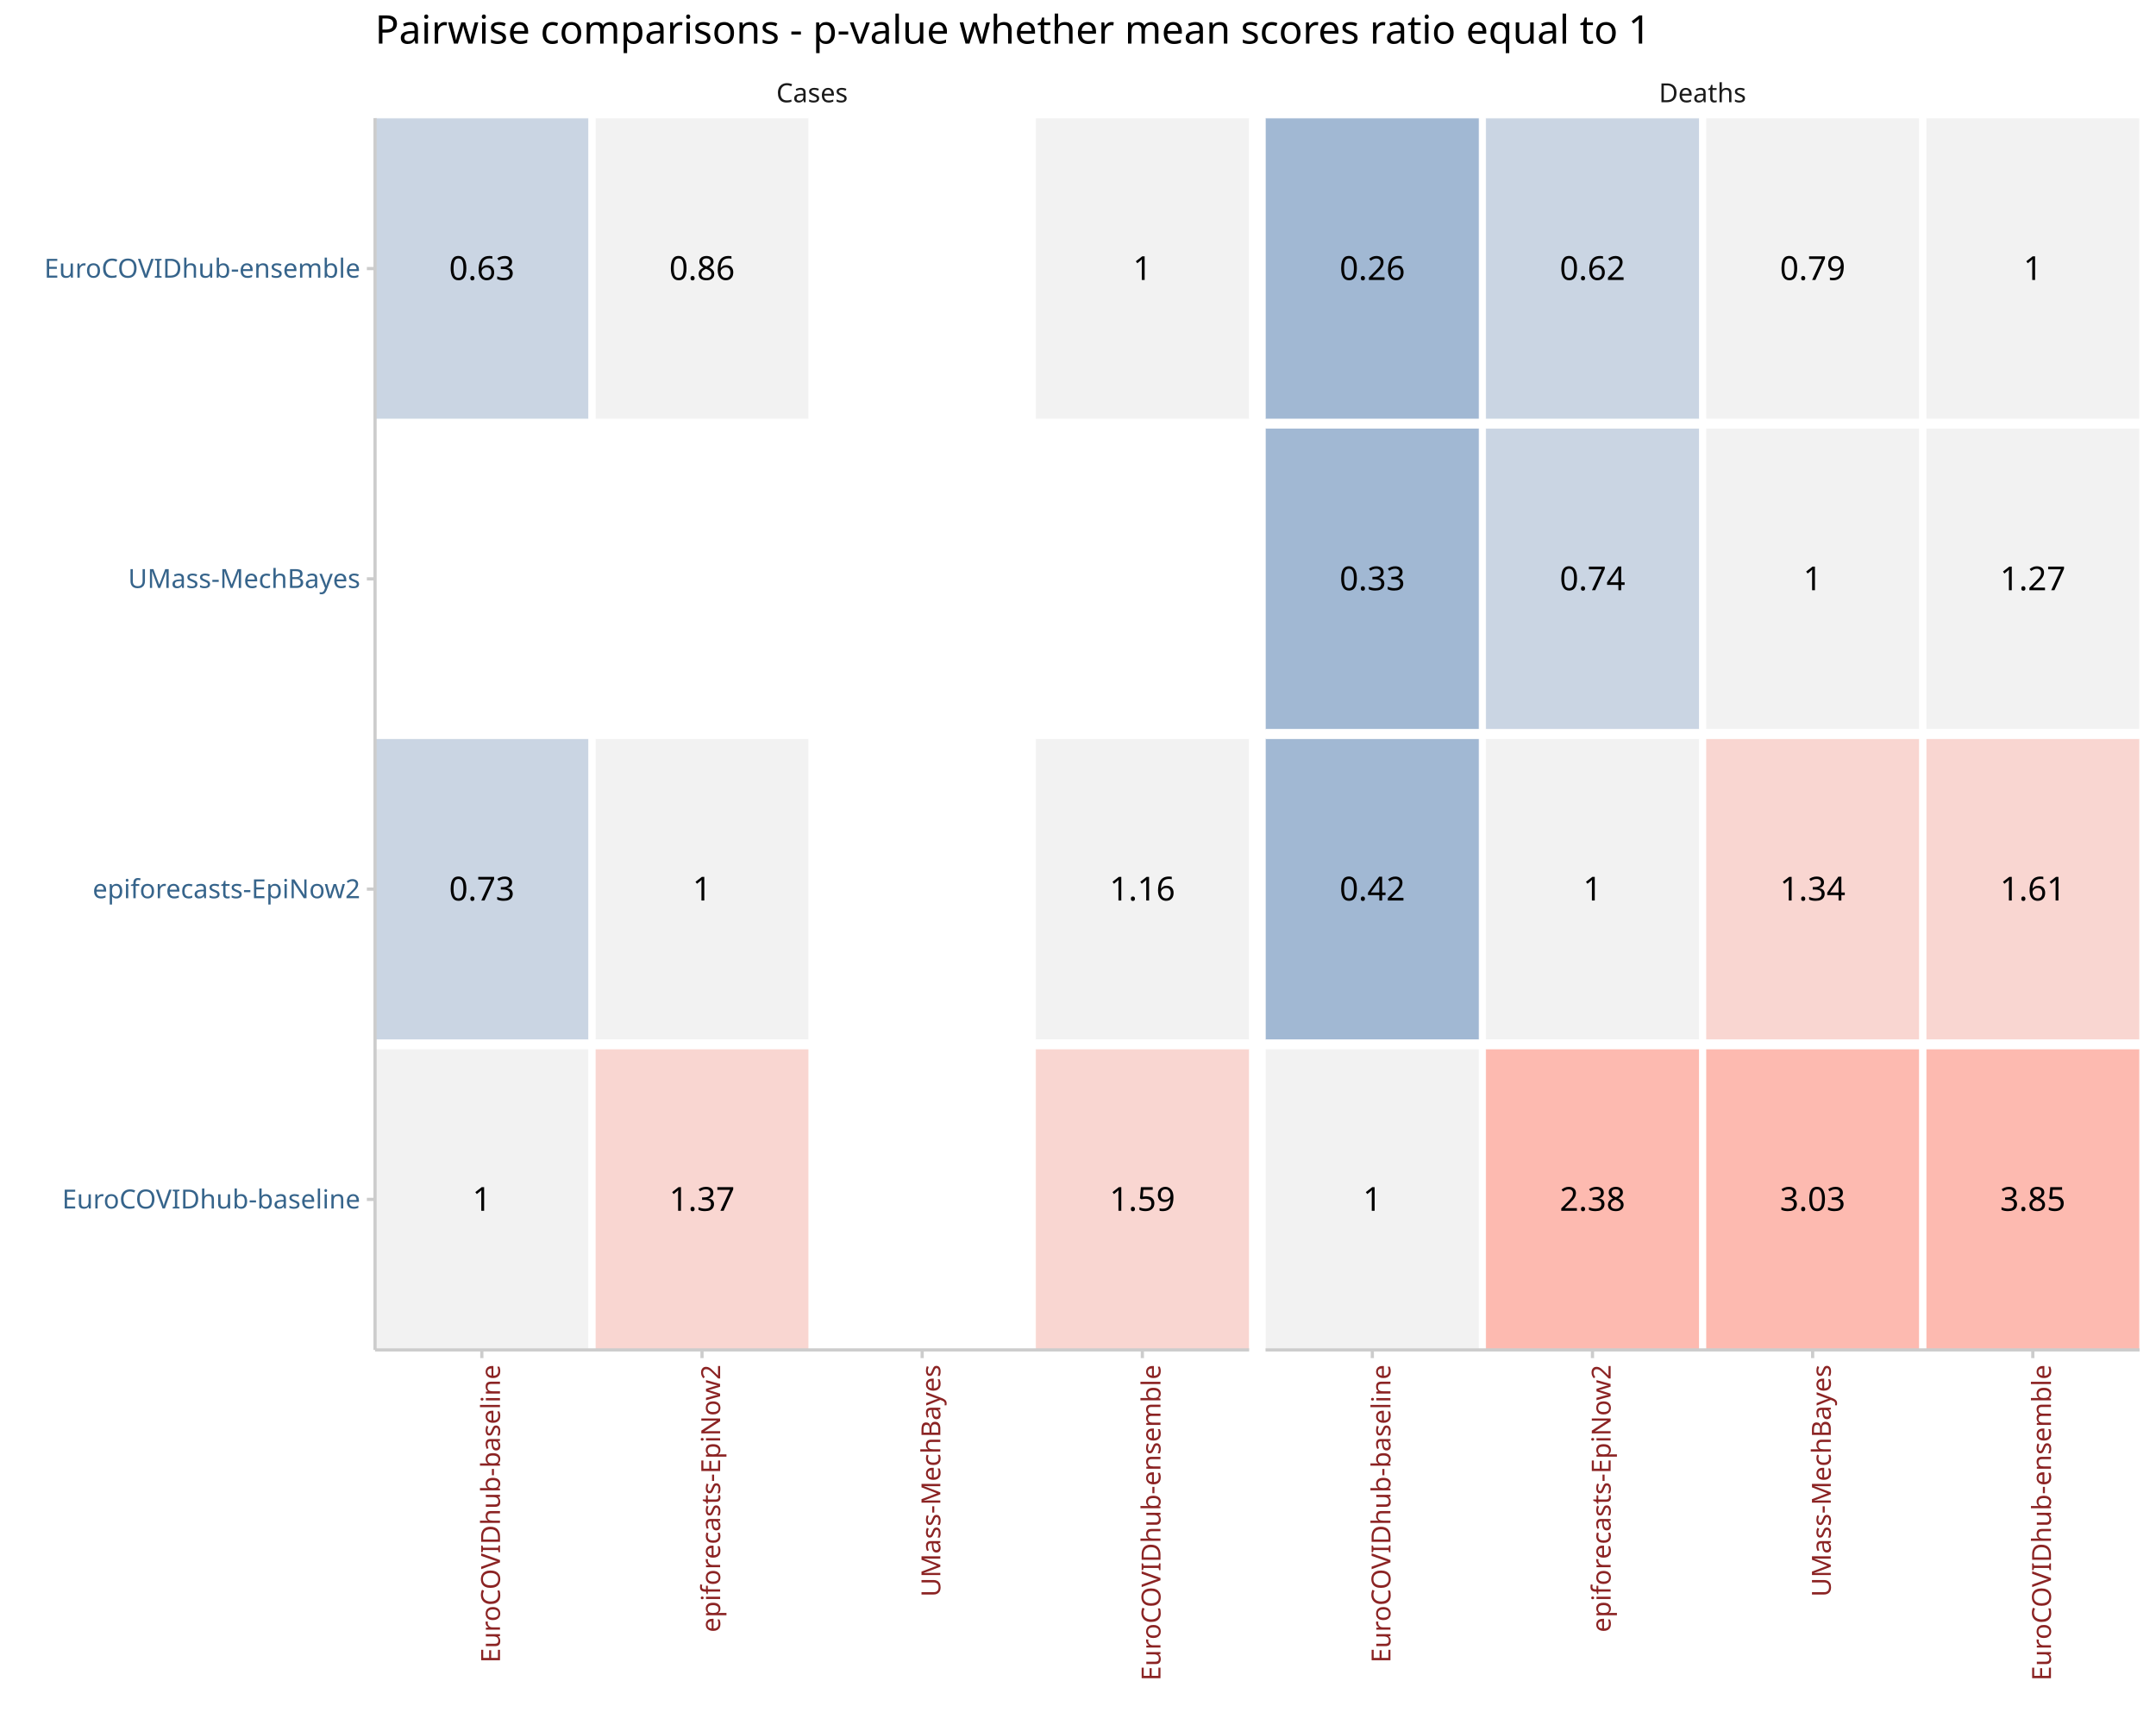
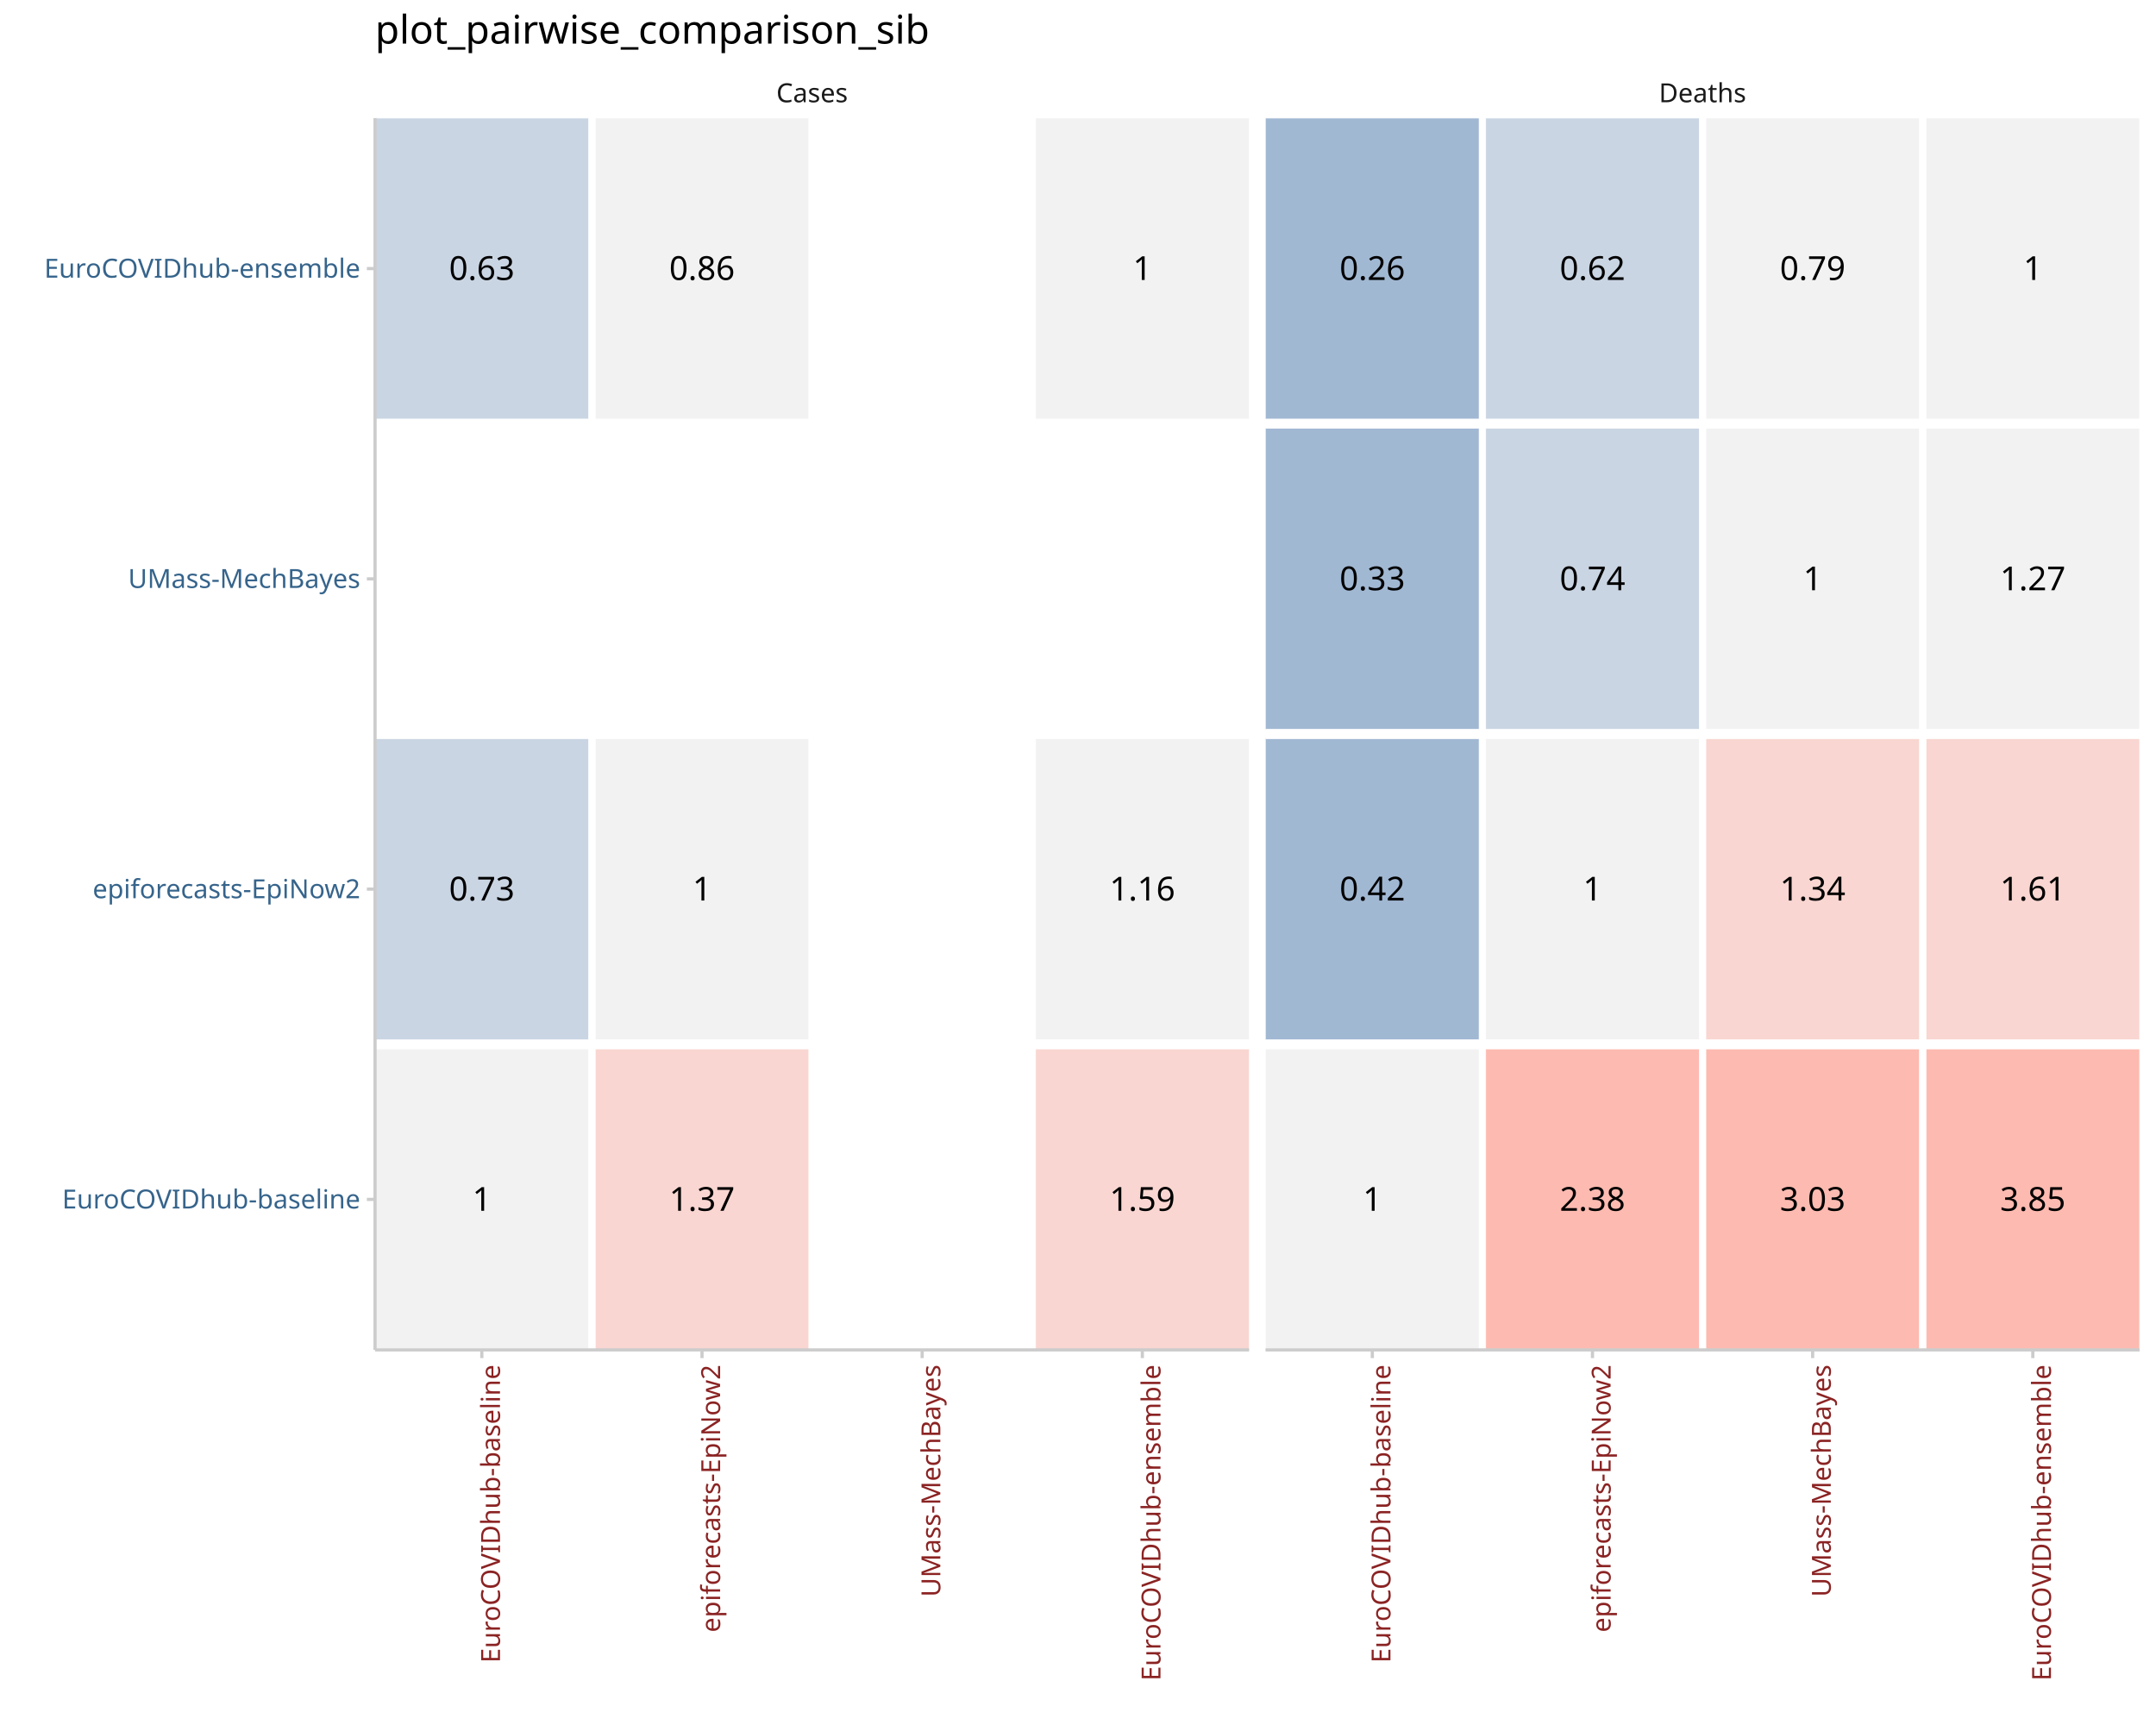
<svg xmlns="http://www.w3.org/2000/svg" class="svglite" data-engine-version="2.0" width="720.00pt" height="576.00pt" viewBox="0 0 720.00 576.00">
  <defs>
    <style type="text/css">
    .svglite line, .svglite polyline, .svglite polygon, .svglite path, .svglite rect, .svglite circle {
      fill: none;
      stroke: #000000;
      stroke-linecap: round;
      stroke-linejoin: round;
      stroke-miterlimit: 10.00;
    }
  </style>
  </defs>
  <rect width="100%" height="100%" style="stroke: none; fill: #FFFFFF;" />
  <defs>
    <clipPath id="cpMC4wMHw3MjAuMDB8MC4wMHw1NzYuMDA=">
      <rect x="0.00" y="0.00" width="720.00" height="576.00" />
    </clipPath>
  </defs>
  <g clip-path="url(#cpMC4wMHw3MjAuMDB8MC4wMHw1NzYuMDA=)">
</g>
  <defs>
    <clipPath id="cpMTI1LjI1fDQxNy4xNXwzOS40M3w0NTAuNzU=">
      <rect x="125.25" y="39.43" width="291.89" height="411.31" />
    </clipPath>
  </defs>
  <g clip-path="url(#cpMTI1LjI1fDQxNy4xNXwzOS40M3w0NTAuNzU=)">
    <rect x="198.78" y="350.25" width="71.32" height="100.50" style="stroke-width: 0.21; stroke: #FFFFFF; stroke-linecap: square; stroke-linejoin: miter; fill: #F9D6D1;" />
    <rect x="345.83" y="350.25" width="71.32" height="100.50" style="stroke-width: 0.21; stroke: #FFFFFF; stroke-linecap: square; stroke-linejoin: miter; fill: #F9D6D1;" />
    <rect x="125.25" y="350.25" width="71.32" height="100.50" style="stroke-width: 0.21; stroke: #FFFFFF; stroke-linecap: square; stroke-linejoin: miter; fill: #F2F2F2;" />
    <rect x="198.78" y="39.43" width="71.32" height="100.50" style="stroke-width: 0.21; stroke: #FFFFFF; stroke-linecap: square; stroke-linejoin: miter; fill: #F2F2F2;" />
    <rect x="125.25" y="39.43" width="71.32" height="100.50" style="stroke-width: 0.21; stroke: #FFFFFF; stroke-linecap: square; stroke-linejoin: miter; fill: #CAD5E3;" />
    <rect x="345.83" y="39.43" width="71.32" height="100.50" style="stroke-width: 0.21; stroke: #FFFFFF; stroke-linecap: square; stroke-linejoin: miter; fill: #F2F2F2;" />
    <rect x="345.83" y="246.65" width="71.32" height="100.50" style="stroke-width: 0.21; stroke: #FFFFFF; stroke-linecap: square; stroke-linejoin: miter; fill: #F2F2F2;" />
    <rect x="125.25" y="246.65" width="71.32" height="100.50" style="stroke-width: 0.21; stroke: #FFFFFF; stroke-linecap: square; stroke-linejoin: miter; fill: #CAD5E3;" />
    <rect x="198.78" y="246.65" width="71.32" height="100.50" style="stroke-width: 0.21; stroke: #FFFFFF; stroke-linecap: square; stroke-linejoin: miter; fill: #F2F2F2;" />
    <text x="234.44" y="404.30" text-anchor="middle" style="font-size: 11.04px; font-family: sans;" textLength="21.49px" lengthAdjust="spacingAndGlyphs">1.37</text>
    <text x="381.49" y="404.30" text-anchor="middle" style="font-size: 11.04px; font-family: sans;" textLength="21.49px" lengthAdjust="spacingAndGlyphs">1.59</text>
    <text x="160.91" y="404.30" text-anchor="middle" style="font-size: 11.04px; font-family: sans;" textLength="6.14px" lengthAdjust="spacingAndGlyphs">1</text>
    <text x="234.44" y="93.48" text-anchor="middle" style="font-size: 11.04px; font-family: sans;" textLength="21.49px" lengthAdjust="spacingAndGlyphs">0.86</text>
    <text x="160.91" y="93.48" text-anchor="middle" style="font-size: 11.04px; font-family: sans;" textLength="21.49px" lengthAdjust="spacingAndGlyphs">0.63</text>
    <text x="381.49" y="93.48" text-anchor="middle" style="font-size: 11.04px; font-family: sans;" textLength="6.14px" lengthAdjust="spacingAndGlyphs">1</text>
    <text x="381.49" y="300.69" text-anchor="middle" style="font-size: 11.04px; font-family: sans;" textLength="21.49px" lengthAdjust="spacingAndGlyphs">1.16</text>
    <text x="160.91" y="300.69" text-anchor="middle" style="font-size: 11.04px; font-family: sans;" textLength="21.49px" lengthAdjust="spacingAndGlyphs">0.73</text>
    <text x="234.44" y="300.69" text-anchor="middle" style="font-size: 11.04px; font-family: sans;" textLength="6.14px" lengthAdjust="spacingAndGlyphs">1</text>
  </g>
  <g clip-path="url(#cpMC4wMHw3MjAuMDB8MC4wMHw1NzYuMDA=)">
</g>
  <defs>
    <clipPath id="cpNDIyLjYzfDcxNC41MnwzOS40M3w0NTAuNzU=">
      <rect x="422.63" y="39.43" width="291.89" height="411.31" />
    </clipPath>
  </defs>
  <g clip-path="url(#cpNDIyLjYzfDcxNC41MnwzOS40M3w0NTAuNzU=)">
    <rect x="496.15" y="350.25" width="71.32" height="100.50" style="stroke-width: 0.21; stroke: #FFFFFF; stroke-linecap: square; stroke-linejoin: miter; fill: #FDBAB0;" />
    <rect x="569.68" y="350.25" width="71.32" height="100.50" style="stroke-width: 0.21; stroke: #FFFFFF; stroke-linecap: square; stroke-linejoin: miter; fill: #FDBAB0;" />
    <rect x="643.20" y="350.25" width="71.32" height="100.50" style="stroke-width: 0.21; stroke: #FFFFFF; stroke-linecap: square; stroke-linejoin: miter; fill: #FDBAB0;" />
    <rect x="422.63" y="350.25" width="71.32" height="100.50" style="stroke-width: 0.21; stroke: #FFFFFF; stroke-linecap: square; stroke-linejoin: miter; fill: #F2F2F2;" />
    <rect x="496.15" y="39.43" width="71.32" height="100.50" style="stroke-width: 0.21; stroke: #FFFFFF; stroke-linecap: square; stroke-linejoin: miter; fill: #CAD5E3;" />
    <rect x="569.68" y="39.43" width="71.32" height="100.50" style="stroke-width: 0.21; stroke: #FFFFFF; stroke-linecap: square; stroke-linejoin: miter; fill: #F2F2F2;" />
    <rect x="422.63" y="39.43" width="71.32" height="100.50" style="stroke-width: 0.21; stroke: #FFFFFF; stroke-linecap: square; stroke-linejoin: miter; fill: #A1B8D3;" />
    <rect x="643.20" y="39.43" width="71.32" height="100.50" style="stroke-width: 0.21; stroke: #FFFFFF; stroke-linecap: square; stroke-linejoin: miter; fill: #F2F2F2;" />
    <rect x="496.15" y="143.04" width="71.32" height="100.50" style="stroke-width: 0.21; stroke: #FFFFFF; stroke-linecap: square; stroke-linejoin: miter; fill: #CAD5E3;" />
    <rect x="643.20" y="143.04" width="71.32" height="100.50" style="stroke-width: 0.21; stroke: #FFFFFF; stroke-linecap: square; stroke-linejoin: miter; fill: #F2F2F2;" />
    <rect x="422.63" y="143.04" width="71.32" height="100.50" style="stroke-width: 0.21; stroke: #FFFFFF; stroke-linecap: square; stroke-linejoin: miter; fill: #A1B8D3;" />
    <rect x="569.68" y="143.04" width="71.32" height="100.50" style="stroke-width: 0.21; stroke: #FFFFFF; stroke-linecap: square; stroke-linejoin: miter; fill: #F2F2F2;" />
    <rect x="643.20" y="246.65" width="71.32" height="100.50" style="stroke-width: 0.21; stroke: #FFFFFF; stroke-linecap: square; stroke-linejoin: miter; fill: #F9D6D1;" />
    <rect x="569.68" y="246.65" width="71.32" height="100.50" style="stroke-width: 0.21; stroke: #FFFFFF; stroke-linecap: square; stroke-linejoin: miter; fill: #F9D6D1;" />
    <rect x="422.63" y="246.65" width="71.32" height="100.50" style="stroke-width: 0.21; stroke: #FFFFFF; stroke-linecap: square; stroke-linejoin: miter; fill: #A1B8D3;" />
    <rect x="496.15" y="246.65" width="71.32" height="100.50" style="stroke-width: 0.21; stroke: #FFFFFF; stroke-linecap: square; stroke-linejoin: miter; fill: #F2F2F2;" />
    <text x="531.81" y="404.30" text-anchor="middle" style="font-size: 11.04px; font-family: sans;" textLength="21.49px" lengthAdjust="spacingAndGlyphs">2.38</text>
    <text x="605.34" y="404.30" text-anchor="middle" style="font-size: 11.04px; font-family: sans;" textLength="21.49px" lengthAdjust="spacingAndGlyphs">3.03</text>
    <text x="678.86" y="404.30" text-anchor="middle" style="font-size: 11.04px; font-family: sans;" textLength="21.49px" lengthAdjust="spacingAndGlyphs">3.85</text>
    <text x="458.29" y="404.30" text-anchor="middle" style="font-size: 11.04px; font-family: sans;" textLength="6.14px" lengthAdjust="spacingAndGlyphs">1</text>
    <text x="531.81" y="93.48" text-anchor="middle" style="font-size: 11.04px; font-family: sans;" textLength="21.49px" lengthAdjust="spacingAndGlyphs">0.62</text>
    <text x="605.34" y="93.48" text-anchor="middle" style="font-size: 11.04px; font-family: sans;" textLength="21.49px" lengthAdjust="spacingAndGlyphs">0.79</text>
    <text x="458.29" y="93.48" text-anchor="middle" style="font-size: 11.04px; font-family: sans;" textLength="21.49px" lengthAdjust="spacingAndGlyphs">0.26</text>
    <text x="678.86" y="93.48" text-anchor="middle" style="font-size: 11.04px; font-family: sans;" textLength="6.14px" lengthAdjust="spacingAndGlyphs">1</text>
    <text x="531.81" y="197.09" text-anchor="middle" style="font-size: 11.04px; font-family: sans;" textLength="21.49px" lengthAdjust="spacingAndGlyphs">0.74</text>
    <text x="678.86" y="197.09" text-anchor="middle" style="font-size: 11.04px; font-family: sans;" textLength="21.49px" lengthAdjust="spacingAndGlyphs">1.27</text>
    <text x="458.29" y="197.09" text-anchor="middle" style="font-size: 11.04px; font-family: sans;" textLength="21.49px" lengthAdjust="spacingAndGlyphs">0.33</text>
    <text x="605.34" y="197.09" text-anchor="middle" style="font-size: 11.04px; font-family: sans;" textLength="6.14px" lengthAdjust="spacingAndGlyphs">1</text>
    <text x="678.86" y="300.69" text-anchor="middle" style="font-size: 11.04px; font-family: sans;" textLength="21.49px" lengthAdjust="spacingAndGlyphs">1.61</text>
    <text x="605.34" y="300.69" text-anchor="middle" style="font-size: 11.04px; font-family: sans;" textLength="21.49px" lengthAdjust="spacingAndGlyphs">1.34</text>
    <text x="458.29" y="300.69" text-anchor="middle" style="font-size: 11.04px; font-family: sans;" textLength="21.49px" lengthAdjust="spacingAndGlyphs">0.42</text>
    <text x="531.81" y="300.69" text-anchor="middle" style="font-size: 11.04px; font-family: sans;" textLength="6.14px" lengthAdjust="spacingAndGlyphs">1</text>
  </g>
  <g clip-path="url(#cpMC4wMHw3MjAuMDB8MC4wMHw1NzYuMDA=)">
</g>
  <defs>
    <clipPath id="cpMTI1LjI1fDQxNy4xNXwyMi43OHwzOS40Mw==">
      <rect x="125.25" y="22.78" width="291.89" height="16.65" />
    </clipPath>
  </defs>
  <g clip-path="url(#cpMTI1LjI1fDQxNy4xNXwyMi43OHwzOS40Mw==)">
    <text x="271.20" y="34.14" text-anchor="middle" style="font-size: 8.80px; fill: #1A1A1A; font-family: sans;" textLength="24.95px" lengthAdjust="spacingAndGlyphs">Cases</text>
  </g>
  <g clip-path="url(#cpMC4wMHw3MjAuMDB8MC4wMHw1NzYuMDA=)">
</g>
  <defs>
    <clipPath id="cpNDIyLjYzfDcxNC41MnwyMi43OHwzOS40Mw==">
      <rect x="422.63" y="22.78" width="291.89" height="16.65" />
    </clipPath>
  </defs>
  <g clip-path="url(#cpNDIyLjYzfDcxNC41MnwyMi43OHwzOS40Mw==)">
    <text x="568.57" y="34.14" text-anchor="middle" style="font-size: 8.80px; fill: #1A1A1A; font-family: sans;" textLength="27.89px" lengthAdjust="spacingAndGlyphs">Deaths</text>
  </g>
  <g clip-path="url(#cpMC4wMHw3MjAuMDB8MC4wMHw1NzYuMDA=)">
    <polyline points="125.25,450.75 417.15,450.75 " style="stroke-width: 1.07; stroke: #CCCCCC; stroke-linecap: butt;" />
    <polyline points="160.91,453.49 160.91,450.75 " style="stroke-width: 1.07; stroke: #CCCCCC; stroke-linecap: butt;" />
    <polyline points="234.44,453.49 234.44,450.75 " style="stroke-width: 1.07; stroke: #CCCCCC; stroke-linecap: butt;" />
    <polyline points="307.96,453.49 307.96,450.75 " style="stroke-width: 1.07; stroke: #CCCCCC; stroke-linecap: butt;" />
    <polyline points="381.49,453.49 381.49,450.75 " style="stroke-width: 1.07; stroke: #CCCCCC; stroke-linecap: butt;" />
    <text transform="translate(166.97,455.68) rotate(-90)" text-anchor="end" style="font-size: 8.80px; fill: #8B2323; font-family: sans;" textLength="96.87px" lengthAdjust="spacingAndGlyphs">EuroCOVIDhub-baseline</text>
    <text transform="translate(240.49,455.68) rotate(-90)" text-anchor="end" style="font-size: 8.80px; fill: #8B2323; font-family: sans;" textLength="85.61px" lengthAdjust="spacingAndGlyphs">epiforecasts-EpiNow2</text>
    <text transform="translate(314.02,455.68) rotate(-90)" text-anchor="end" style="font-size: 8.80px; fill: #8B2323; font-family: sans;" textLength="76.32px" lengthAdjust="spacingAndGlyphs">UMass-MechBayes</text>
    <text transform="translate(387.54,455.68) rotate(-90)" text-anchor="end" style="font-size: 8.80px; fill: #8B2323; font-family: sans;" textLength="102.25px" lengthAdjust="spacingAndGlyphs">EuroCOVIDhub-ensemble</text>
    <polyline points="422.63,450.75 714.52,450.75 " style="stroke-width: 1.07; stroke: #CCCCCC; stroke-linecap: butt;" />
    <polyline points="458.29,453.49 458.29,450.75 " style="stroke-width: 1.07; stroke: #CCCCCC; stroke-linecap: butt;" />
    <polyline points="531.81,453.49 531.81,450.75 " style="stroke-width: 1.07; stroke: #CCCCCC; stroke-linecap: butt;" />
    <polyline points="605.34,453.49 605.34,450.75 " style="stroke-width: 1.07; stroke: #CCCCCC; stroke-linecap: butt;" />
    <polyline points="678.86,453.49 678.86,450.75 " style="stroke-width: 1.07; stroke: #CCCCCC; stroke-linecap: butt;" />
    <text transform="translate(464.34,455.68) rotate(-90)" text-anchor="end" style="font-size: 8.80px; fill: #8B2323; font-family: sans;" textLength="96.87px" lengthAdjust="spacingAndGlyphs">EuroCOVIDhub-baseline</text>
    <text transform="translate(537.87,455.68) rotate(-90)" text-anchor="end" style="font-size: 8.80px; fill: #8B2323; font-family: sans;" textLength="85.61px" lengthAdjust="spacingAndGlyphs">epiforecasts-EpiNow2</text>
    <text transform="translate(611.39,455.68) rotate(-90)" text-anchor="end" style="font-size: 8.80px; fill: #8B2323; font-family: sans;" textLength="76.32px" lengthAdjust="spacingAndGlyphs">UMass-MechBayes</text>
    <text transform="translate(684.92,455.68) rotate(-90)" text-anchor="end" style="font-size: 8.80px; fill: #8B2323; font-family: sans;" textLength="102.25px" lengthAdjust="spacingAndGlyphs">EuroCOVIDhub-ensemble</text>
    <polyline points="125.25,450.75 125.25,39.43 " style="stroke-width: 1.07; stroke: #CCCCCC; stroke-linecap: butt;" />
    <text x="120.32" y="403.53" text-anchor="end" style="font-size: 8.80px; fill: #36648B; font-family: sans;" textLength="96.87px" lengthAdjust="spacingAndGlyphs">EuroCOVIDhub-baseline</text>
    <text x="120.32" y="299.92" text-anchor="end" style="font-size: 8.80px; fill: #36648B; font-family: sans;" textLength="85.61px" lengthAdjust="spacingAndGlyphs">epiforecasts-EpiNow2</text>
    <text x="120.32" y="196.32" text-anchor="end" style="font-size: 8.80px; fill: #36648B; font-family: sans;" textLength="76.32px" lengthAdjust="spacingAndGlyphs">UMass-MechBayes</text>
    <text x="120.32" y="92.71" text-anchor="end" style="font-size: 8.80px; fill: #36648B; font-family: sans;" textLength="102.25px" lengthAdjust="spacingAndGlyphs">EuroCOVIDhub-ensemble</text>
    <polyline points="122.51,400.50 125.25,400.50 " style="stroke-width: 1.07; stroke: #CCCCCC; stroke-linecap: butt;" />
    <polyline points="122.51,296.89 125.25,296.89 " style="stroke-width: 1.07; stroke: #CCCCCC; stroke-linecap: butt;" />
    <polyline points="122.51,193.29 125.25,193.29 " style="stroke-width: 1.07; stroke: #CCCCCC; stroke-linecap: butt;" />
    <polyline points="122.51,89.68 125.25,89.68 " style="stroke-width: 1.07; stroke: #CCCCCC; stroke-linecap: butt;" />
-     <text x="125.25" y="14.56" style="font-size: 13.20px; font-family: sans;" textLength="404.32px" lengthAdjust="spacingAndGlyphs">Pairwise comparisons - p-value whether mean scores ratio equal to 1</text>
+     <text x="125.25" y="14.56" style="font-size: 13.20px; font-family: sans;" textLength="176.85px" lengthAdjust="spacingAndGlyphs">plot_pairwise_comparison_sib</text>
  </g>
</svg>
